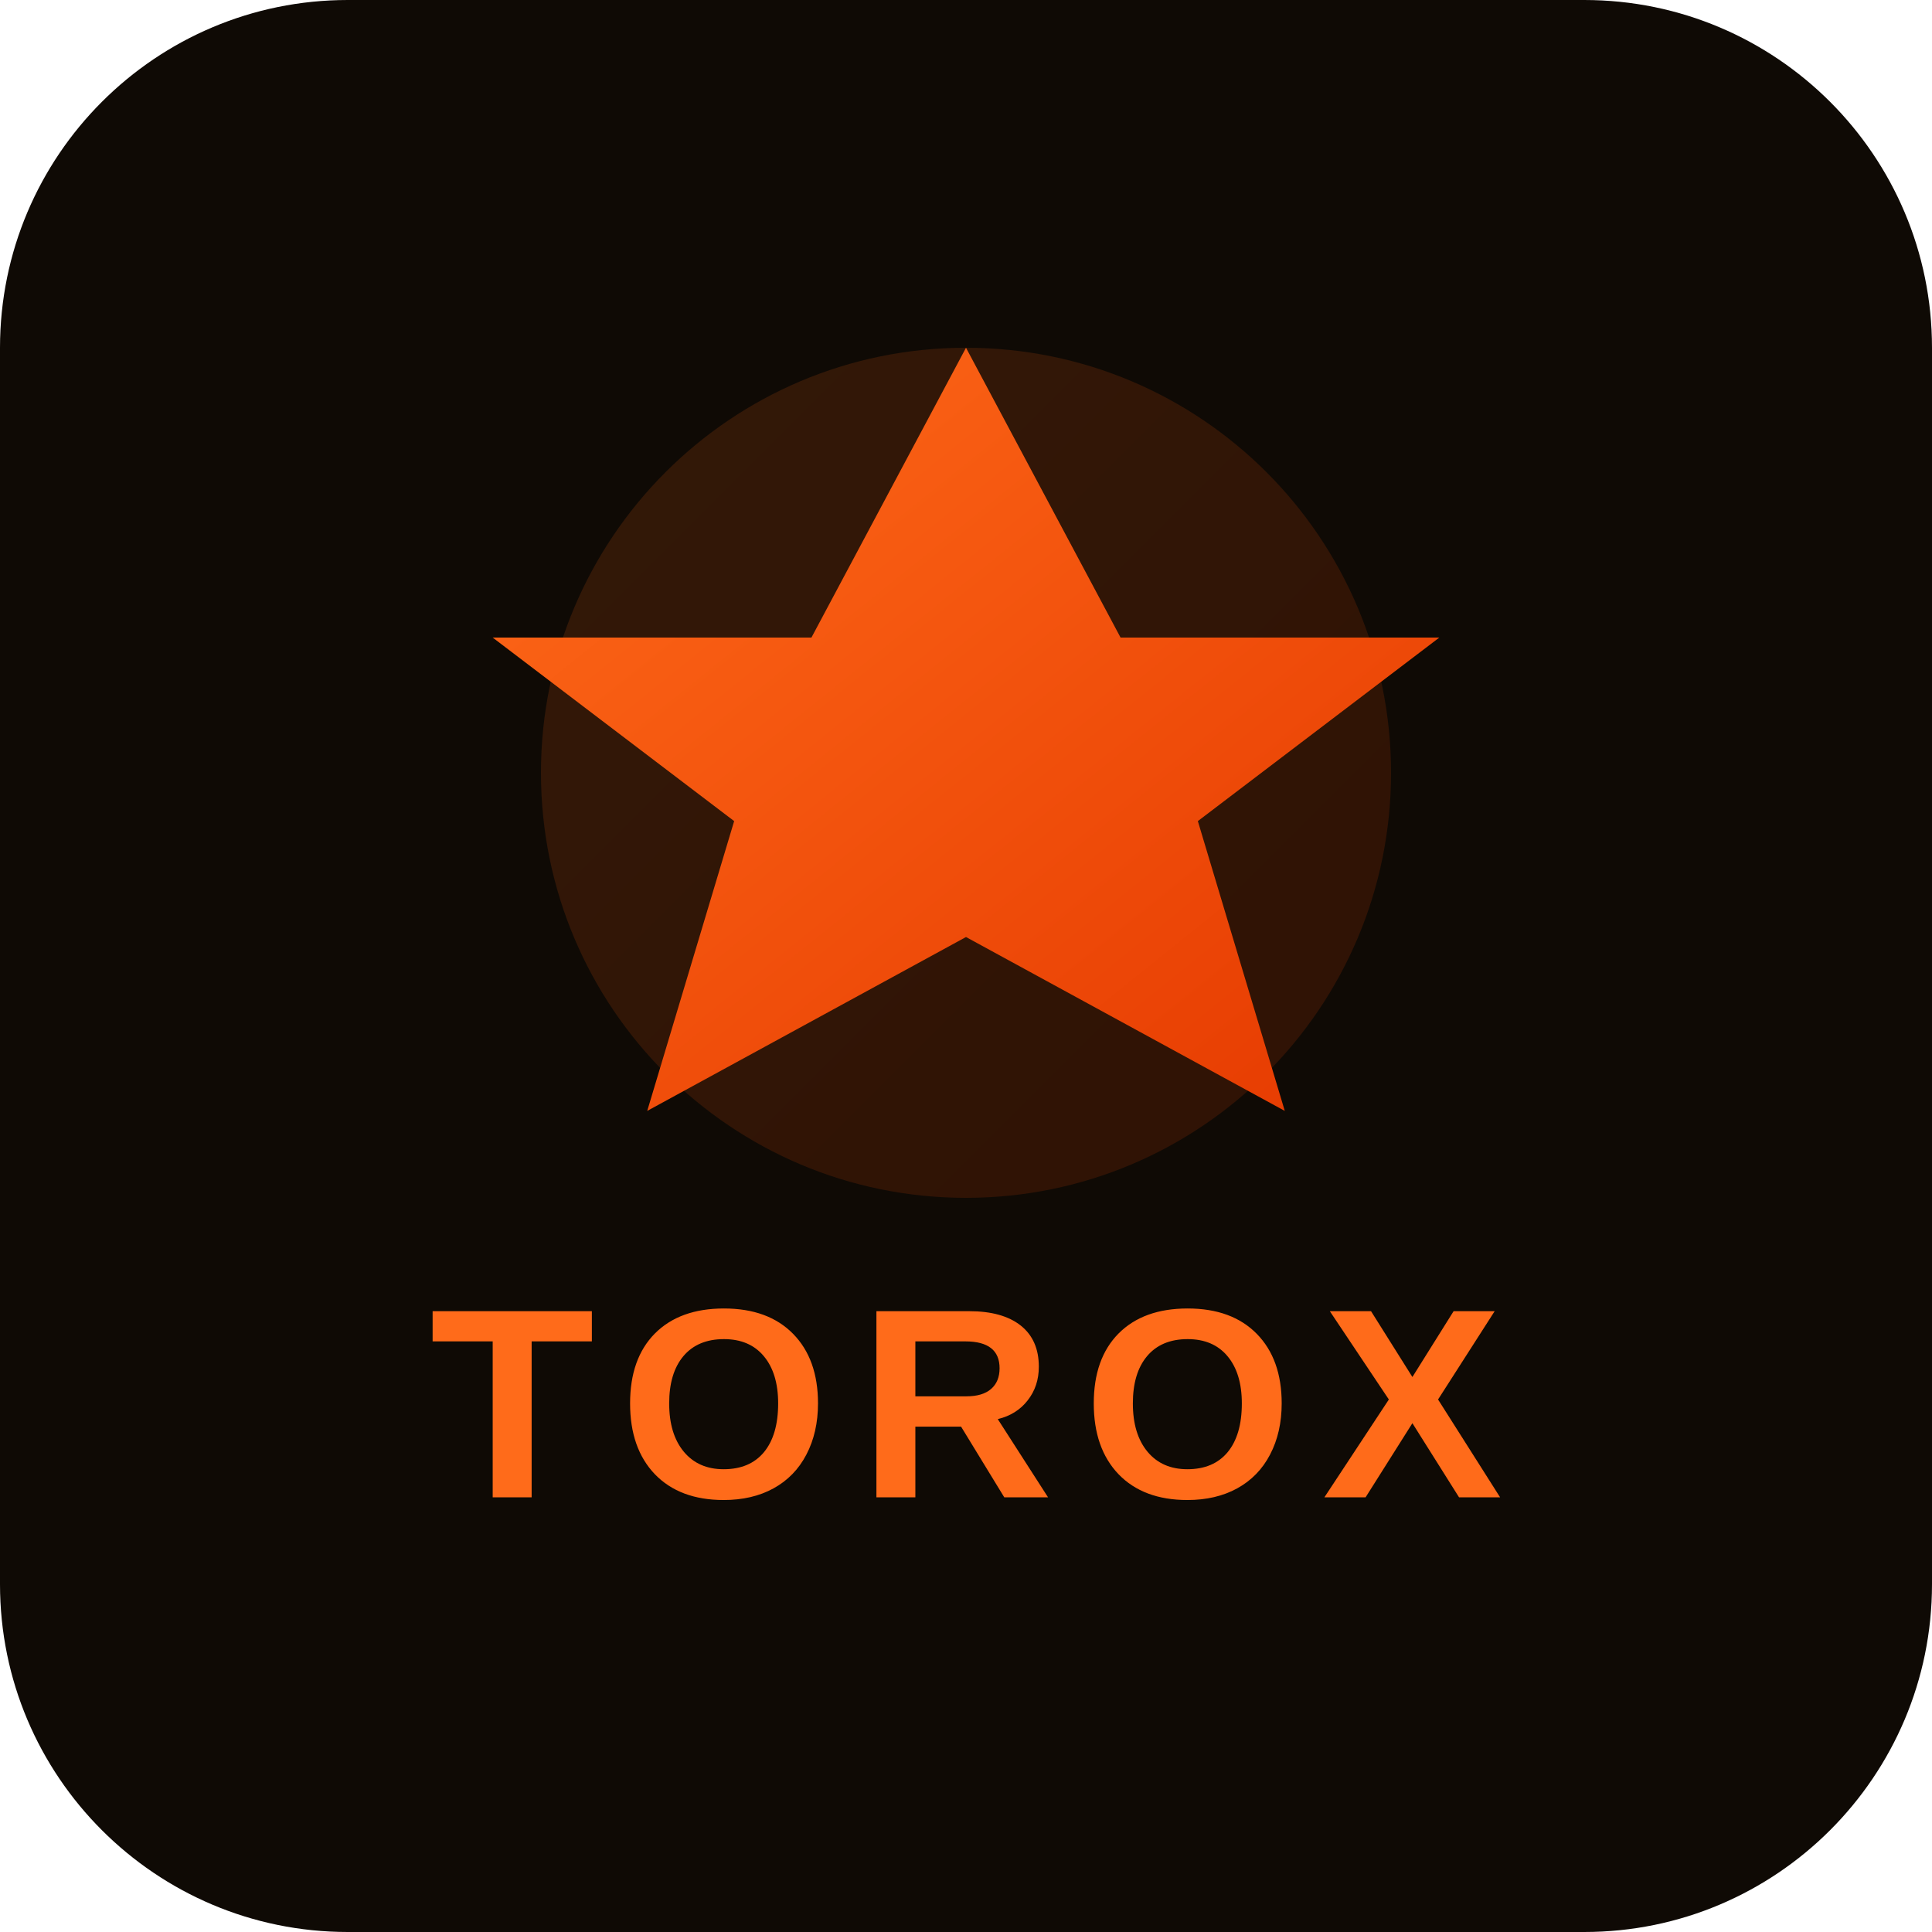
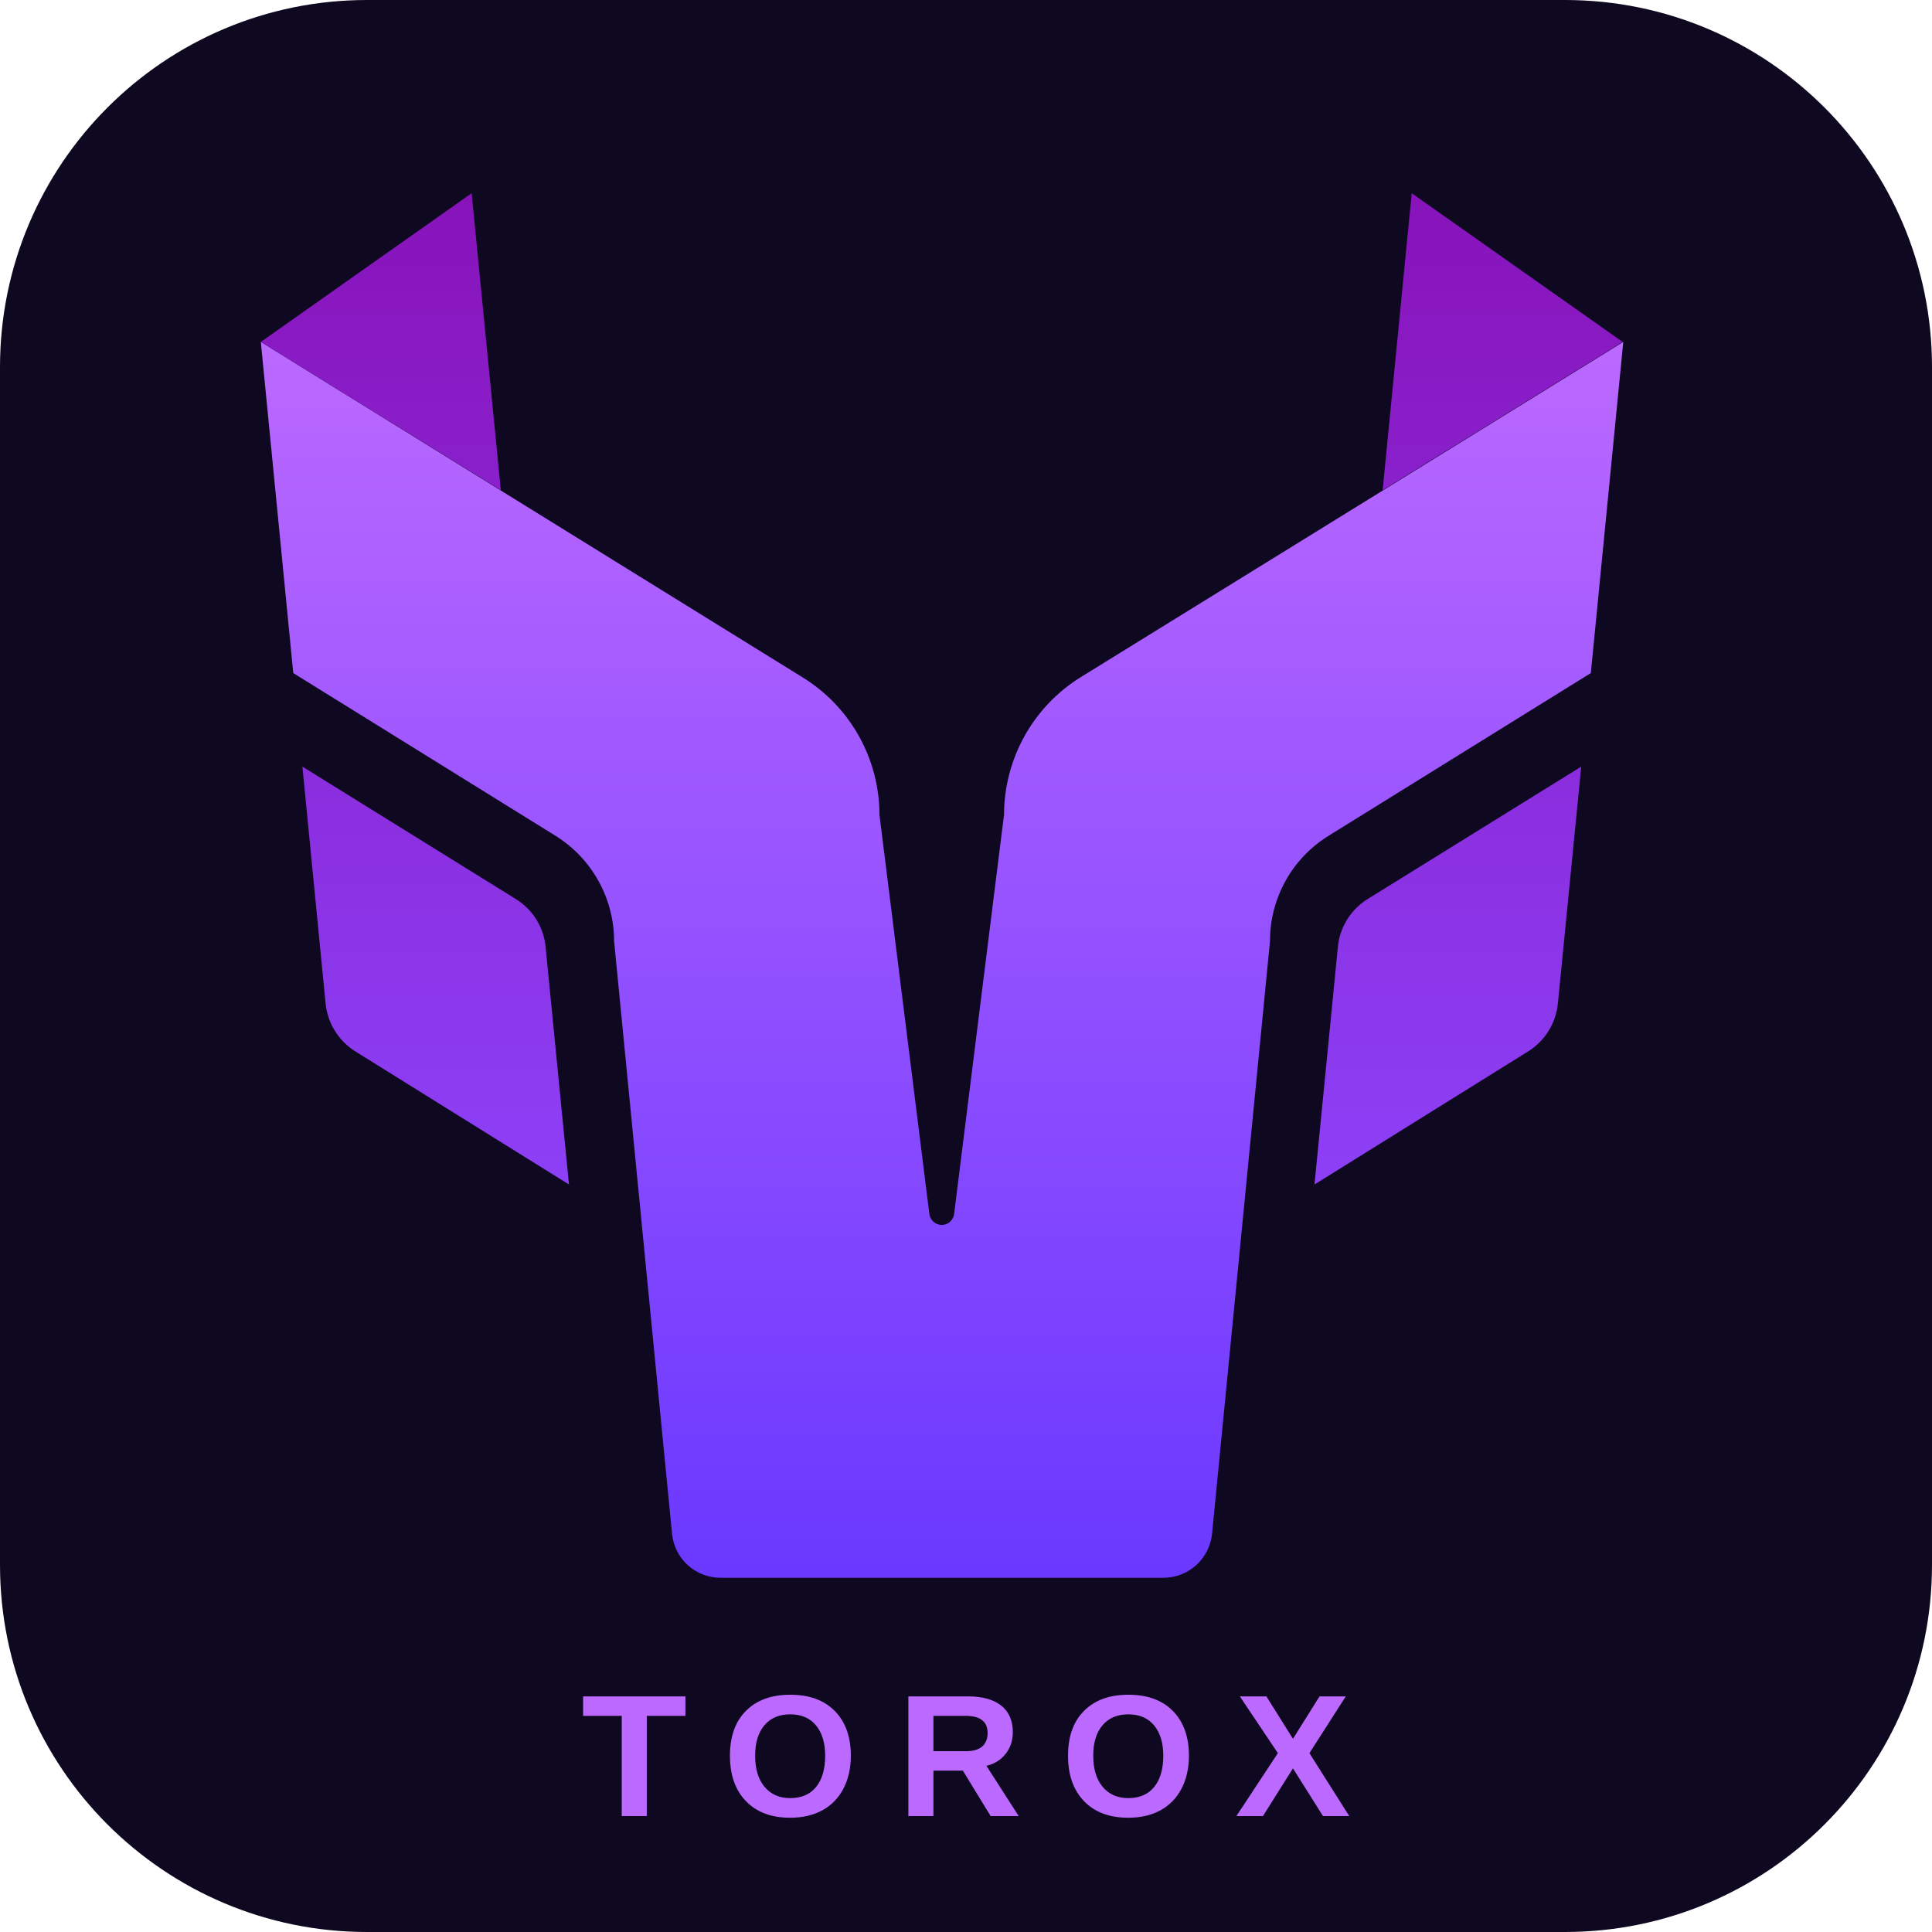
<svg xmlns="http://www.w3.org/2000/svg" viewBox="0 0 200 200">
  <defs>
-     <linearGradient id="tg" x1="0%" y1="0%" x2="100%" y2="100%">
-       <stop offset="0%" style="stop-color:#ff6b1a" />
-       <stop offset="100%" style="stop-color:#e53900" />
+     <linearGradient id="tg1" x1="0%" y1="100%" x2="0%" y2="0%">
+       <stop offset="0%" stop-color="#6A38FF" />
+       <stop offset="100%" stop-color="#BB69FF" />
+     </linearGradient>
+     <linearGradient id="tg2" x1="0%" y1="0%" x2="0%" y2="100%">
+       <stop offset="0%" stop-color="#8813BA" />
+       <stop offset="100%" stop-color="#8D40F7" />
    </linearGradient>
  </defs>
-   <rect width="200" height="200" rx="36" fill="#0f0a05" />
-   <circle cx="100" cy="80" r="44" fill="url(#tg)" opacity="0.15" />
-   <polygon points="100,36 116,66 149,66 124,85 133,115 100,97 67,115 76,85 51,66 84,66" fill="url(#tg)" />
-   <text x="100" y="155" font-family="Arial Black, Arial" font-weight="900" font-size="28" fill="#ff6b1a" text-anchor="middle" letter-spacing="3">TOROX</text>
+   <rect width="200" height="200" rx="38" fill="#0e0820" />
+   <g transform="translate(27, 20) scale(2.78)">
+     <path d="M30.535 18.019C29.662 18.559 28.942 19.314 28.441 20.21C27.941 21.107 27.677 22.116 27.675 23.143L25.816 38.013C25.802 38.125 25.747 38.228 25.663 38.303C25.578 38.377 25.469 38.419 25.356 38.419C25.243 38.419 25.134 38.377 25.049 38.303C24.964 38.228 24.91 38.125 24.895 38.013L23.037 23.154C23.037 22.127 22.774 21.117 22.274 20.22C21.773 19.323 21.051 18.569 20.176 18.03L0 5.538L1.208 17.869L10.951 23.914C11.624 24.328 12.18 24.907 12.566 25.596C12.951 26.285 13.155 27.062 13.155 27.852L15.313 49.924C15.358 50.372 15.567 50.788 15.901 51.09C16.235 51.392 16.67 51.559 17.121 51.558H33.614C34.064 51.557 34.497 51.39 34.831 51.088C35.164 50.786 35.375 50.371 35.421 49.924L37.579 27.852C37.577 27.061 37.779 26.284 38.165 25.594C38.551 24.904 39.108 24.326 39.783 23.914L49.526 17.869L50.734 5.538L30.535 18.019Z" fill="url(#tg1)" />
+     <path fill-rule="evenodd" clip-rule="evenodd" d="M7.85 0L0 5.538L8.937 11.059L7.85 0ZM1.548 21.352L9.49 26.28C9.803 26.472 10.068 26.736 10.262 27.049C10.456 27.361 10.573 27.715 10.606 28.082L11.475 36.913L3.528 31.962C3.215 31.768 2.951 31.505 2.758 31.192C2.564 30.88 2.445 30.526 2.411 30.16L1.548 21.352ZM42.856 0L41.774 11.059L50.711 5.538L42.856 0ZM49.169 21.352L41.221 26.28C40.908 26.472 40.644 26.736 40.45 27.049C40.256 27.361 40.138 27.715 40.105 28.082L39.236 36.913L47.184 31.962C47.496 31.768 47.76 31.505 47.953 31.192C48.147 30.88 48.266 30.526 48.3 30.16L49.169 21.352Z" fill="url(#tg2)" />
+   </g>
+   <text x="100" y="188" font-family="Arial Black, Arial" font-weight="900" font-size="18" fill="#BB69FF" text-anchor="middle" letter-spacing="4">TOROX</text>
</svg>
